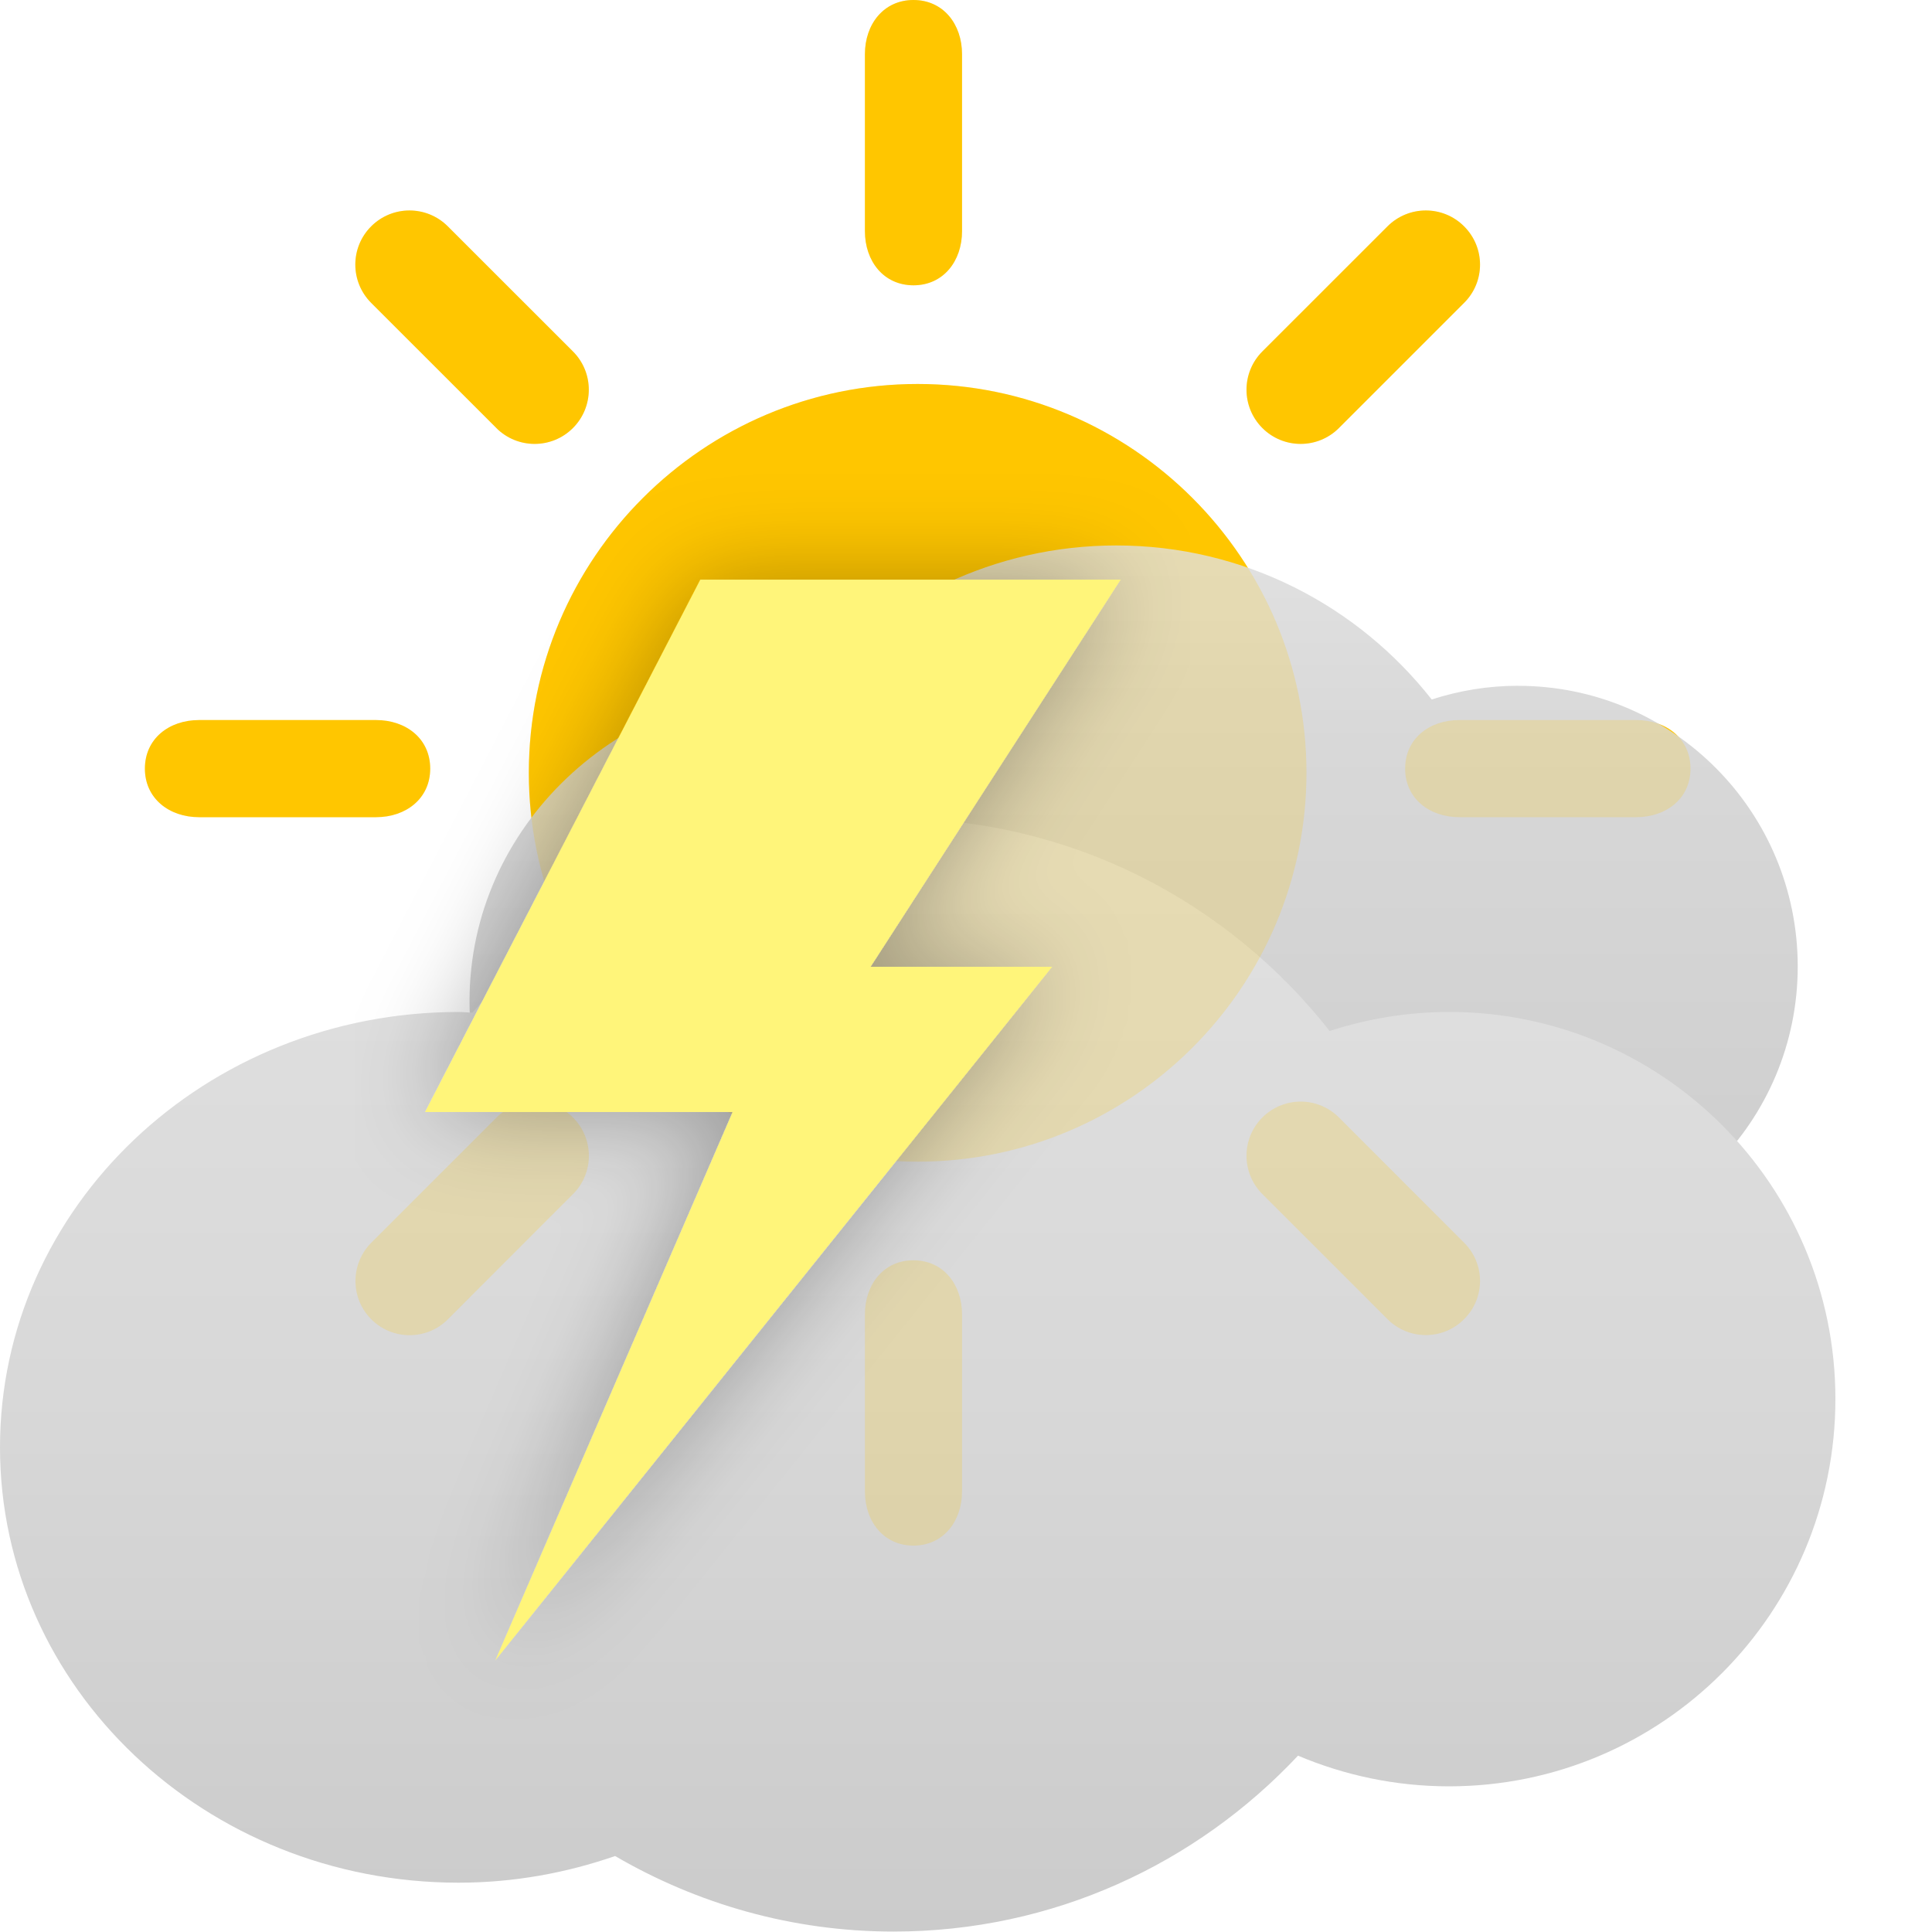
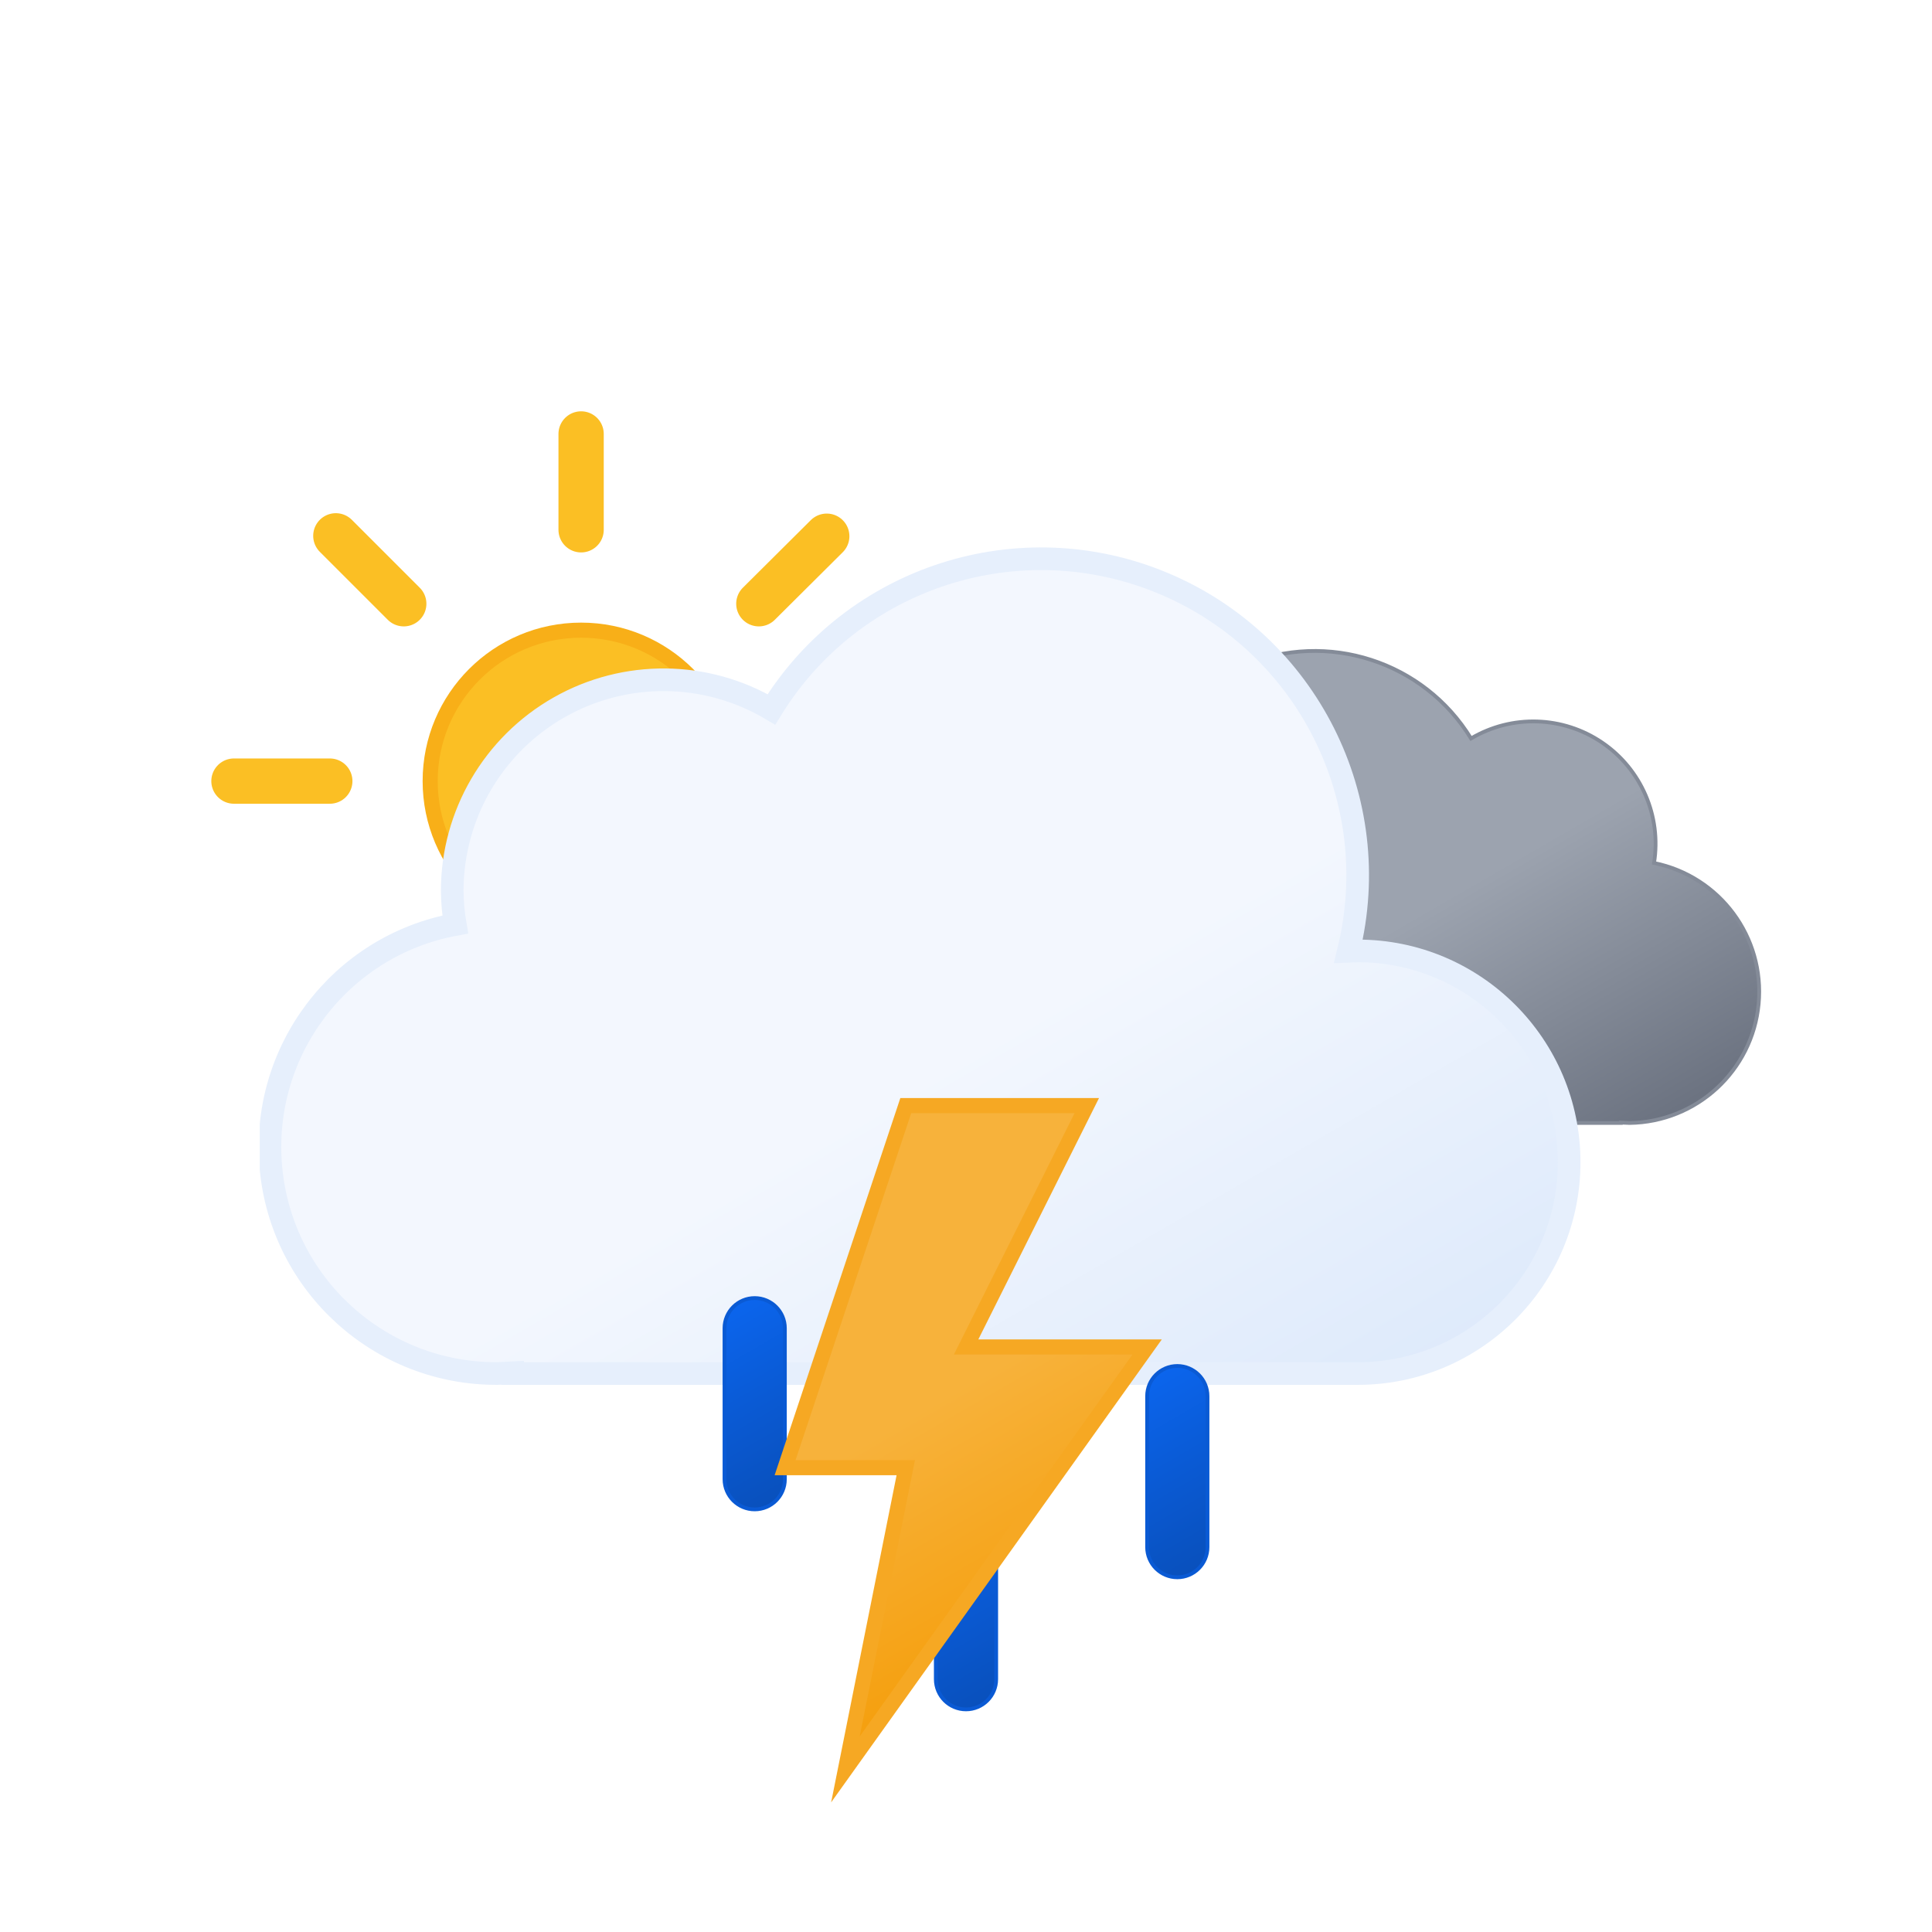
- <svg xmlns="http://www.w3.org/2000/svg" viewBox="0 0 40 40">
+ <svg xmlns="http://www.w3.org/2000/svg" xmlns:xlink="http://www.w3.org/1999/xlink" viewBox="0 0 512 512">
  <defs>
-     <linearGradient id="wolke-hell" x1="-597.748" y1="-33.566" x2="-597.748" y2="-32.558" gradientTransform="translate(16330.035 -528.0392) scale(27.28 -16.564)" gradientUnits="userSpaceOnUse">
-       <stop offset="0" stop-color="#cbcbcb" />
-       <stop offset=".75" stop-color="#d8d8d8" />
-       <stop offset="1" stop-color="#e1e1e1" />
+     <linearGradient id="a" x1="99.5" x2="232.6" y1="30.7" y2="261.4" gradientUnits="userSpaceOnUse">
+       <stop offset="0" stop-color="#f3f7fe" />
+       <stop offset=".5" stop-color="#f3f7fe" />
+       <stop offset="1" stop-color="#deeafb" />
    </linearGradient>
-     <linearGradient id="wolke-hell-2" x1="578" y1="844.991" x2="578" y2="821.944" gradientTransform="translate(-559 -805)" gradientUnits="userSpaceOnUse">
-       <stop offset="0" stop-color="#cbcbcb" />
-       <stop offset=".485" stop-color="#d8d8d8" />
-       <stop offset="1" stop-color="#e1e1e1" />
+     <linearGradient id="b" x1="52.7" x2="133.4" y1="9.6" y2="149.3" gradientUnits="userSpaceOnUse">
+       <stop offset="0" stop-color="#9ca3af" />
+       <stop offset=".5" stop-color="#9ca3af" />
+       <stop offset="1" stop-color="#6b7280" />
    </linearGradient>
-     <filter id="flash-shadow">
-       <feDropShadow dx="0" dy="0" flood-color="#000" flood-opacity="0.3" stdDeviation="1" />
-     </filter>
+     <linearGradient id="c" x1="8.7" x2="80.9" y1="17.1" y2="142.1" gradientUnits="userSpaceOnUse">
+       <stop offset="0" stop-color="#f7b23b" />
+       <stop offset=".5" stop-color="#f7b23b" />
+       <stop offset="1" stop-color="#f59e0b" />
+     </linearGradient>
+     <linearGradient id="d" x1="1381.3" x2="1399.5" y1="-1144.7" y2="-1097.4" gradientTransform="rotate(-9 8002.567 8233.063)" gradientUnits="userSpaceOnUse">
+       <stop offset="0" stop-color="#0b65ed" />
+       <stop offset=".5" stop-color="#0a5ad4" />
+       <stop offset="1" stop-color="#0950bc" />
+     </linearGradient>
+     <linearGradient xlink:href="#d" id="e" x1="1428.4" x2="1446.6" y1="-1084.7" y2="-1037.4" gradientTransform="rotate(-9 8009.537 8233.037)" />
+     <linearGradient xlink:href="#d" id="f" x1="1489.3" x2="1507.5" y1="-1111.6" y2="-1064.3" gradientTransform="rotate(-9 8016.566 8233.078)" />
+     <linearGradient id="g" x1="78" x2="118" y1="63.4" y2="132.7" gradientUnits="userSpaceOnUse">
+       <stop offset="0" stop-color="#fbbf24" />
+       <stop offset=".5" stop-color="#fbbf24" />
+       <stop offset="1" stop-color="#f59e0b" />
+     </linearGradient>
+     <symbol id="i" viewBox="0 0 196 196">
+       <circle cx="98" cy="98" r="40" fill="url(#g)" stroke="#f8af18" stroke-miterlimit="10" stroke-width="4" />
+       <path fill="none" stroke="#fbbf24" stroke-linecap="round" stroke-miterlimit="10" stroke-width="12" d="M98 31.4V6m0 184v-25.4M145.1 51l18-17.9M33 163l18-17.9M51 51 33 33m130.1 130.1-18-18M6 98h25.4M190 98h-25.4" />
+     </symbol>
+     <symbol id="k" viewBox="0 0 200.3 126.1">
+       <path fill="url(#b)" stroke="#848b98" stroke-miterlimit="10" d="M.5 93.2a32.4 32.4 0 0032.4 32.4h129.8v-.1l2.3.1a34.8 34.8 0 006.5-68.9 32.4 32.4 0 00-48.5-33 48.6 48.6 0 00-88.6 37.1h-1.5A32.4 32.4 0 00.5 93.1Z" />
+     </symbol>
+     <symbol id="l" viewBox="0 0 350 222">
+       <path fill="url(#a)" stroke="#e6effc" stroke-miterlimit="10" stroke-width="6" d="m291 107-2.5.1A83.9 83.9 0 00135.6 43 56 56 0 0051 91a56.6 56.6 0 00.8 9A60 60 0 0063 219l4-.2v.2h224a56 56 0 000-112Z" />
+     </symbol>
+     <symbol id="j" viewBox="0 0 398 222">
+       <use xlink:href="#k" width="200.3" height="126.1" transform="translate(198 27)" />
+       <use xlink:href="#l" width="350" height="222" />
+     </symbol>
+     <symbol id="h" viewBox="0 0 410.8 258">
+       <use xlink:href="#i" width="196" height="196" />
+       <use xlink:href="#j" width="398" height="222" transform="translate(12.84 36)" />
+     </symbol>
+     <symbol id="m" viewBox="0 0 129 110">
+       <path fill="url(#d)" stroke="#0a5ad4" stroke-miterlimit="10" d="M8.5 56.5a8 8 0 01-8-8v-40a8 8 0 0116 0v40a8 8 0 01-8 8Z" />
+       <path fill="url(#e)" stroke="#0a5ad4" stroke-miterlimit="10" d="M64.5 109.5a8 8 0 01-8-8v-40a8 8 0 0116 0v40a8 8 0 01-8 8Z" />
+       <path fill="url(#f)" stroke="#0a5ad4" stroke-miterlimit="10" d="M120.5 74.5a8 8 0 01-8-8v-40a8 8 0 0116 0v40a8 8 0 01-8 8Z" />
+     </symbol>
+     <symbol id="n" viewBox="0 0 102.7 186.8">
+       <path fill="url(#c)" stroke="#f6a823" stroke-miterlimit="10" stroke-width="4" d="m34.8 2-32 96h32l-16 80 80-112h-48l32-64h-48z" />
+     </symbol>
  </defs>
-   <path d="M27.721,8.862c-.438.438-1.147.438-1.585,0-.438-.439-.438-1.147,0-1.586l2.591-2.59c.439-.438,1.149-.438,1.585,0,.44.438.441,1.147,0,1.585l-2.591,2.591ZM18.999,24.051c-4.438,0-8.05-3.613-8.05-8.051,0-4.439,3.612-8.05,8.05-8.05,4.438,0,8.05,3.612,8.05,8.05,0,4.438-3.611,8.051-8.05,8.051ZM10.277,8.862l-2.592-2.591c-.438-.439-.438-1.147,0-1.585.438-.438,1.148-.438,1.586,0l2.591,2.59c.438.438.438,1.147,0,1.586-.438.438-1.148.438-1.586,0ZM10.278,23.138c.438-.44,1.149-.438,1.586,0s.438,1.147,0,1.584l-2.591,2.593c-.438.438-1.148.438-1.585,0-.438-.438-.438-1.147,0-1.587l2.591-2.59ZM27.721,23.136l2.591,2.592c.441.439.441,1.147,0,1.584-.436.439-1.145.439-1.585,0l-2.591-2.59c-.438-.438-.438-1.149,0-1.586.44-.438,1.147-.438,1.585,0ZM19.918,4.786c0,.619-.387,1.121-1.006,1.121-.619-.001-1.005-.502-1.005-1.121V1.122c0-.62.387-1.122,1.005-1.122.619,0,1.006.502,1.006,1.122v3.664ZM7.786,16.919h-3.665c-.619,0-1.121-.388-1.121-1.005,0-.622.502-1.006,1.121-1.006h3.665c.62,0,1.121.384,1.121,1.006,0,.618-.501,1.005-1.121,1.005ZM17.907,27.214c0-.62.387-1.123,1.005-1.121.619,0,1.006.501,1.006,1.121v3.665c0,.617-.387,1.121-1.006,1.121-.62,0-1.005-.504-1.005-1.121v-3.665ZM30.214,14.908h3.663c.621,0,1.123.384,1.123,1.006,0,.618-.502,1.005-1.123,1.005h-3.663c-.62,0-1.122-.388-1.122-1.005,0-.622.501-1.006,1.122-1.006Z" fill="#ffc600" stroke-width="0" />
-   <path d="M31.43,14.198c-.626,0-1.224.102-1.788.284-1.523-1.939-3.881-3.189-6.532-3.189-2.524,0-4.785,1.133-6.309,2.916-.071-.002-.138-.01-.21-.01-3.795,0-6.87,2.922-6.87,6.529,0,3.607,3.075,6.531,6.87,6.531.825,0,1.614-.146,2.347-.398,1.227.717,2.648,1.133,4.171,1.133,2.391,0,4.541-1.02,6.061-2.64.693.298,1.457.462,2.261.462,3.201,0,5.789-2.6,5.789-5.808-.002-3.211-2.592-5.809-5.791-5.809Z" fill="url(#wolke-hell)" stroke-width="0" />
-   <path d="M30,20.952c-.863,0-1.691.141-2.471.394-2.105-2.678-5.363-4.402-9.029-4.402-3.489,0-6.609,1.564-8.718,4.022-.097-.002-.191-.014-.288-.014-5.244,0-9.494,4.036-9.494,9.013,0,4.979,4.25,9.014,9.494,9.014,1.14,0,2.228-.201,3.241-.552,1.697.989,3.662,1.564,5.765,1.564,3.307,0,6.275-1.405,8.374-3.642.96.406,2.017.635,3.126.635,4.419,0,8-3.59,8-8.019,0-4.426-3.581-8.014-8-8.014Z" fill="url(#wolke-hell-2)" stroke-width="0" />
-   <path d="M27.721,8.862c-.438.438-1.147.438-1.585,0-.438-.439-.438-1.147,0-1.586l2.591-2.59c.439-.438,1.149-.438,1.585,0,.44.438.441,1.147,0,1.585l-2.591,2.591ZM18.999,24.051c-4.438,0-8.05-3.613-8.05-8.051,0-4.439,3.612-8.05,8.05-8.05,4.438,0,8.05,3.612,8.05,8.05,0,4.438-3.611,8.051-8.05,8.051ZM10.277,8.862l-2.592-2.591c-.438-.439-.438-1.147,0-1.585.438-.438,1.148-.438,1.586,0l2.591,2.59c.438.438.438,1.147,0,1.586-.438.438-1.148.438-1.586,0ZM10.278,23.138c.438-.44,1.149-.438,1.586,0s.438,1.147,0,1.584l-2.591,2.593c-.438.438-1.148.438-1.585,0-.438-.438-.438-1.147,0-1.587l2.591-2.59ZM27.721,23.136l2.591,2.592c.441.439.441,1.147,0,1.584-.436.439-1.145.439-1.585,0l-2.591-2.59c-.438-.438-.438-1.149,0-1.586.44-.438,1.147-.438,1.585,0ZM19.918,4.786c0,.619-.387,1.121-1.006,1.121-.619-.001-1.005-.502-1.005-1.121V1.122c0-.62.387-1.122,1.005-1.122.619,0,1.006.502,1.006,1.122v3.664ZM7.786,16.919h-3.665c-.619,0-1.121-.388-1.121-1.005,0-.622.502-1.006,1.121-1.006h3.665c.62,0,1.121.384,1.121,1.006,0,.618-.501,1.005-1.121,1.005ZM17.907,27.214c0-.62.387-1.123,1.005-1.121.619,0,1.006.501,1.006,1.121v3.665c0,.617-.387,1.121-1.006,1.121-.62,0-1.005-.504-1.005-1.121v-3.665ZM30.214,14.908h3.663c.621,0,1.123.384,1.123,1.006,0,.618-.502,1.005-1.123,1.005h-3.663c-.62,0-1.122-.388-1.122-1.005,0-.622.501-1.006,1.122-1.006Z" fill="#ffc600" isolation="isolate" opacity=".2" stroke-width="0" />
-   <polygon filter="url(#flash-shadow)" points="23.202 12 18.023 20.016 21.782 20.016 10.254 34.379 15.17 23.023 8.8 23.023 14.5 12.001 23.202 12.001 23.202 12" fill="#fff57a" stroke-width="0" />
+   <use xlink:href="#h" width="410.8" height="258" transform="translate(56 109)" />
+   <use xlink:href="#m" width="129" height="110" transform="translate(191.5 343.5)" />
+   <use xlink:href="#n" width="102.7" height="186.7" transform="translate(205.23 291)" />
</svg>
